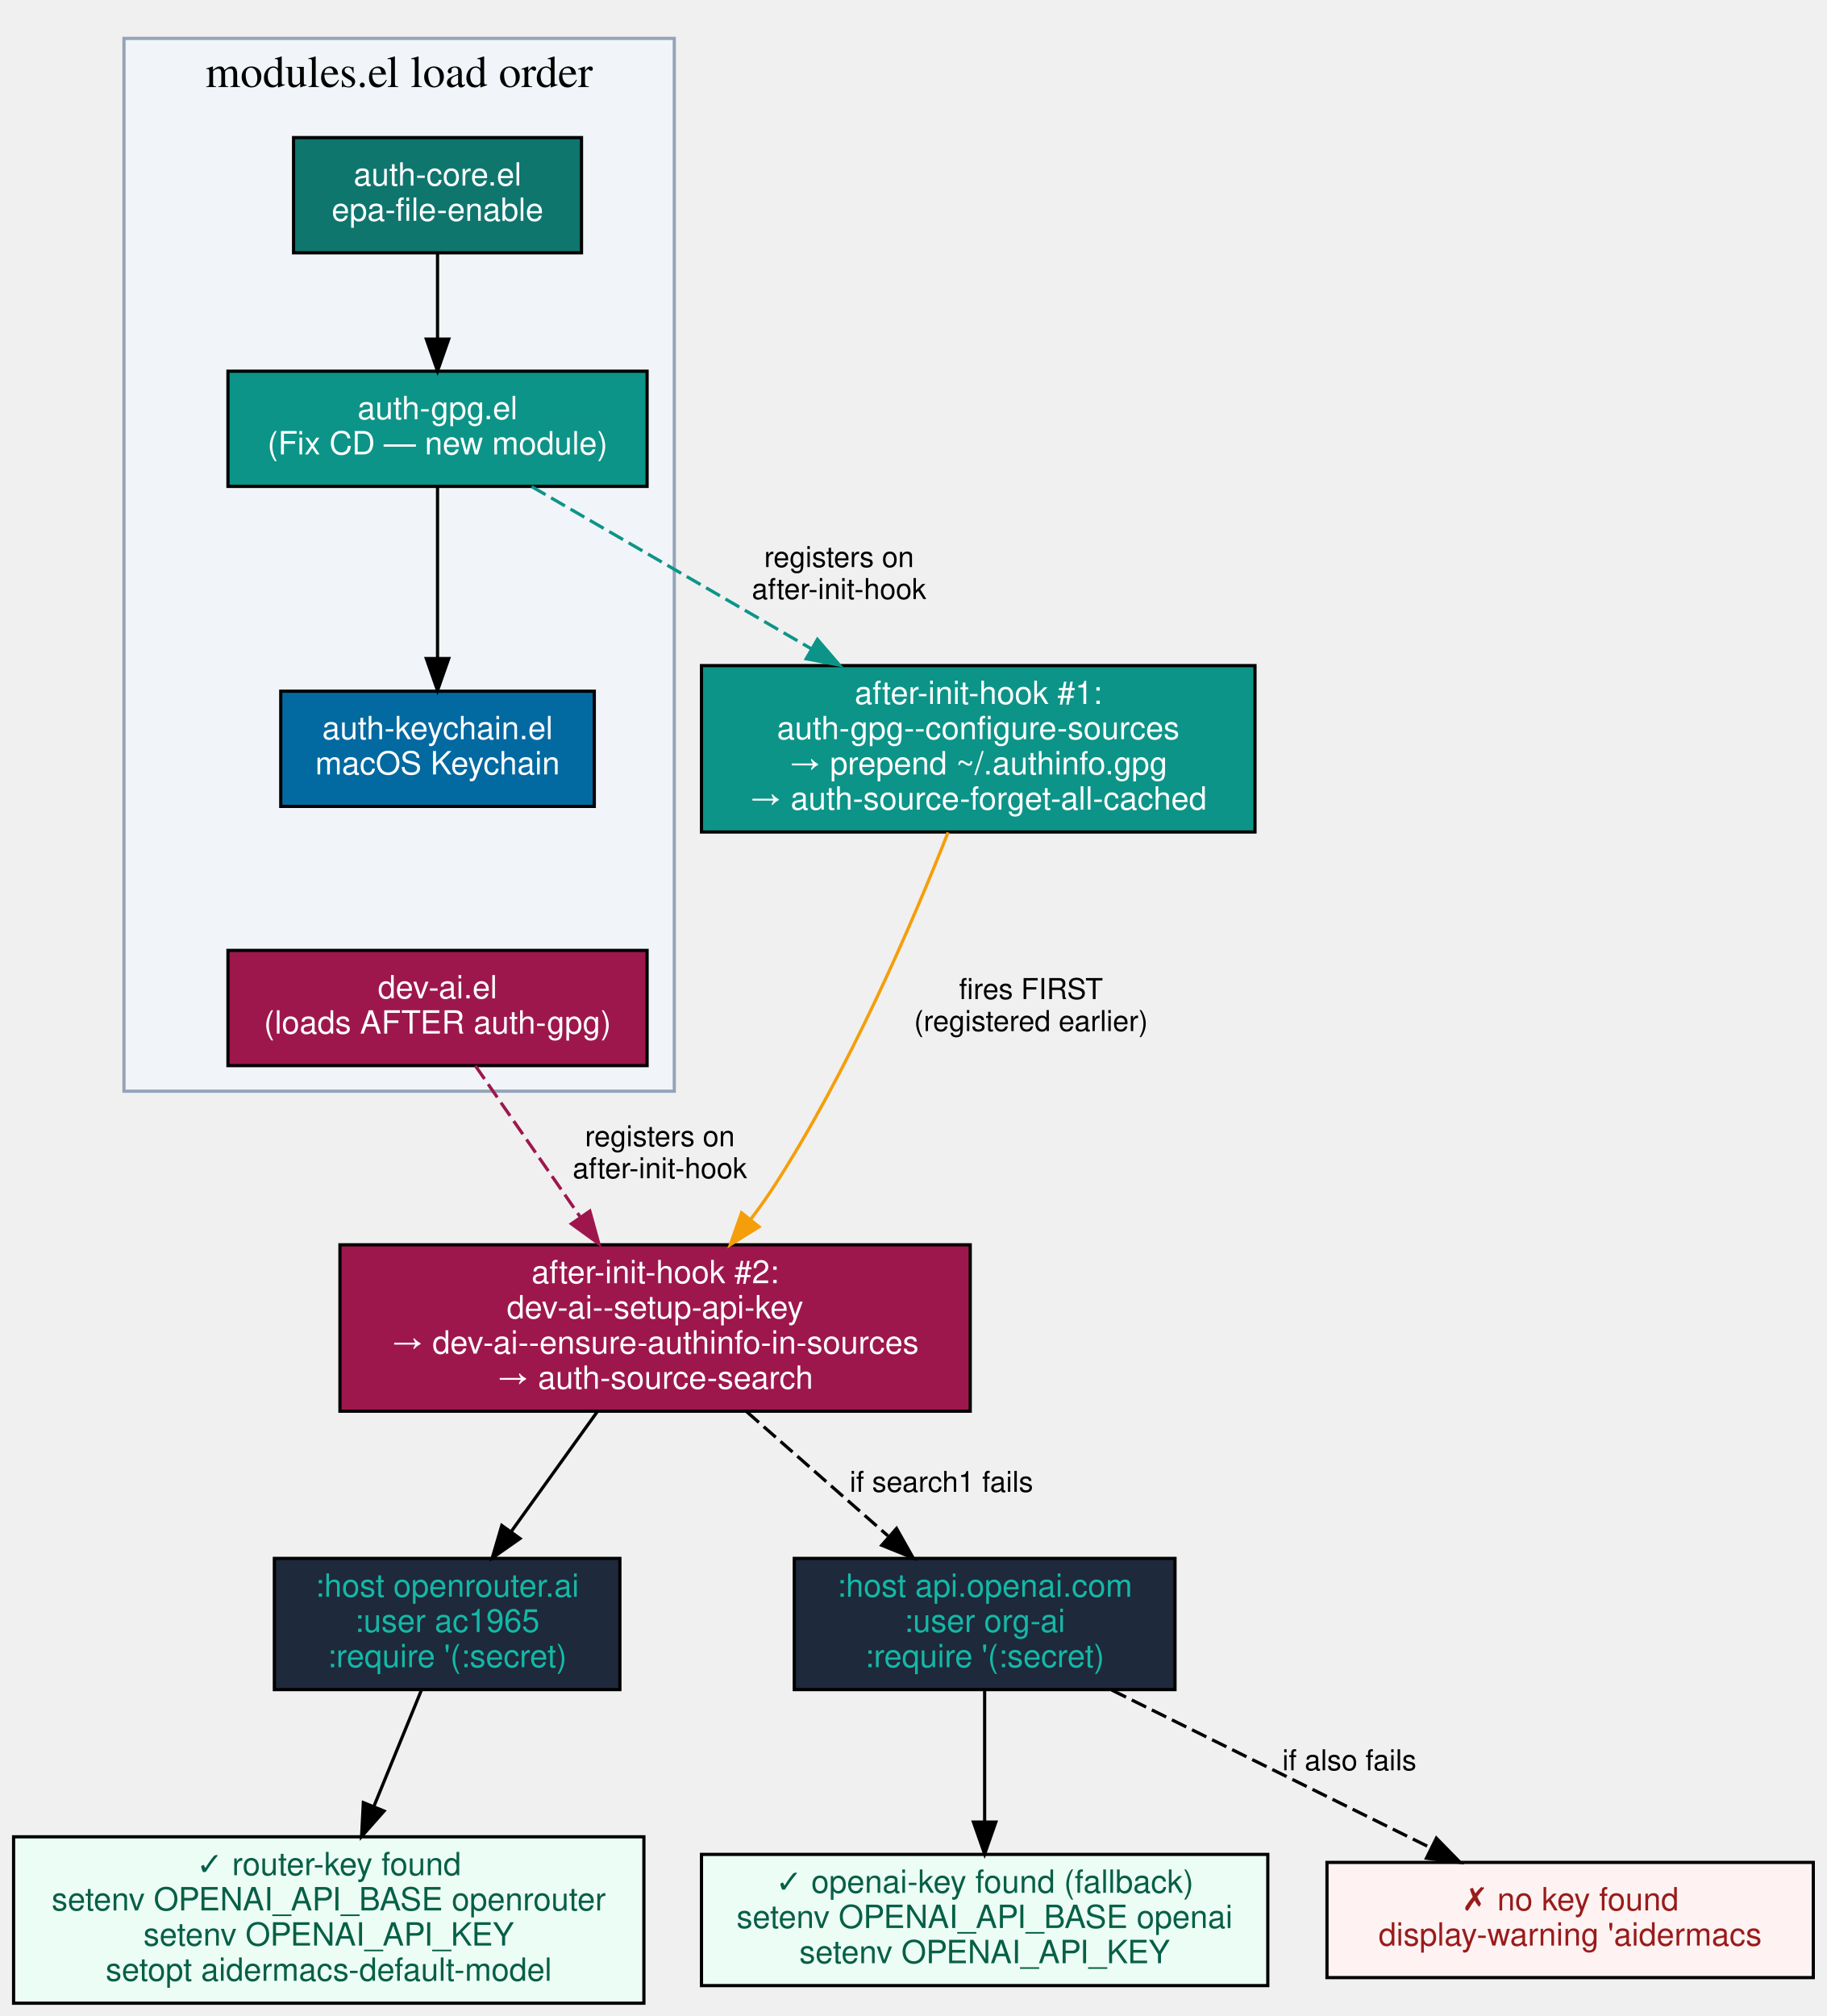
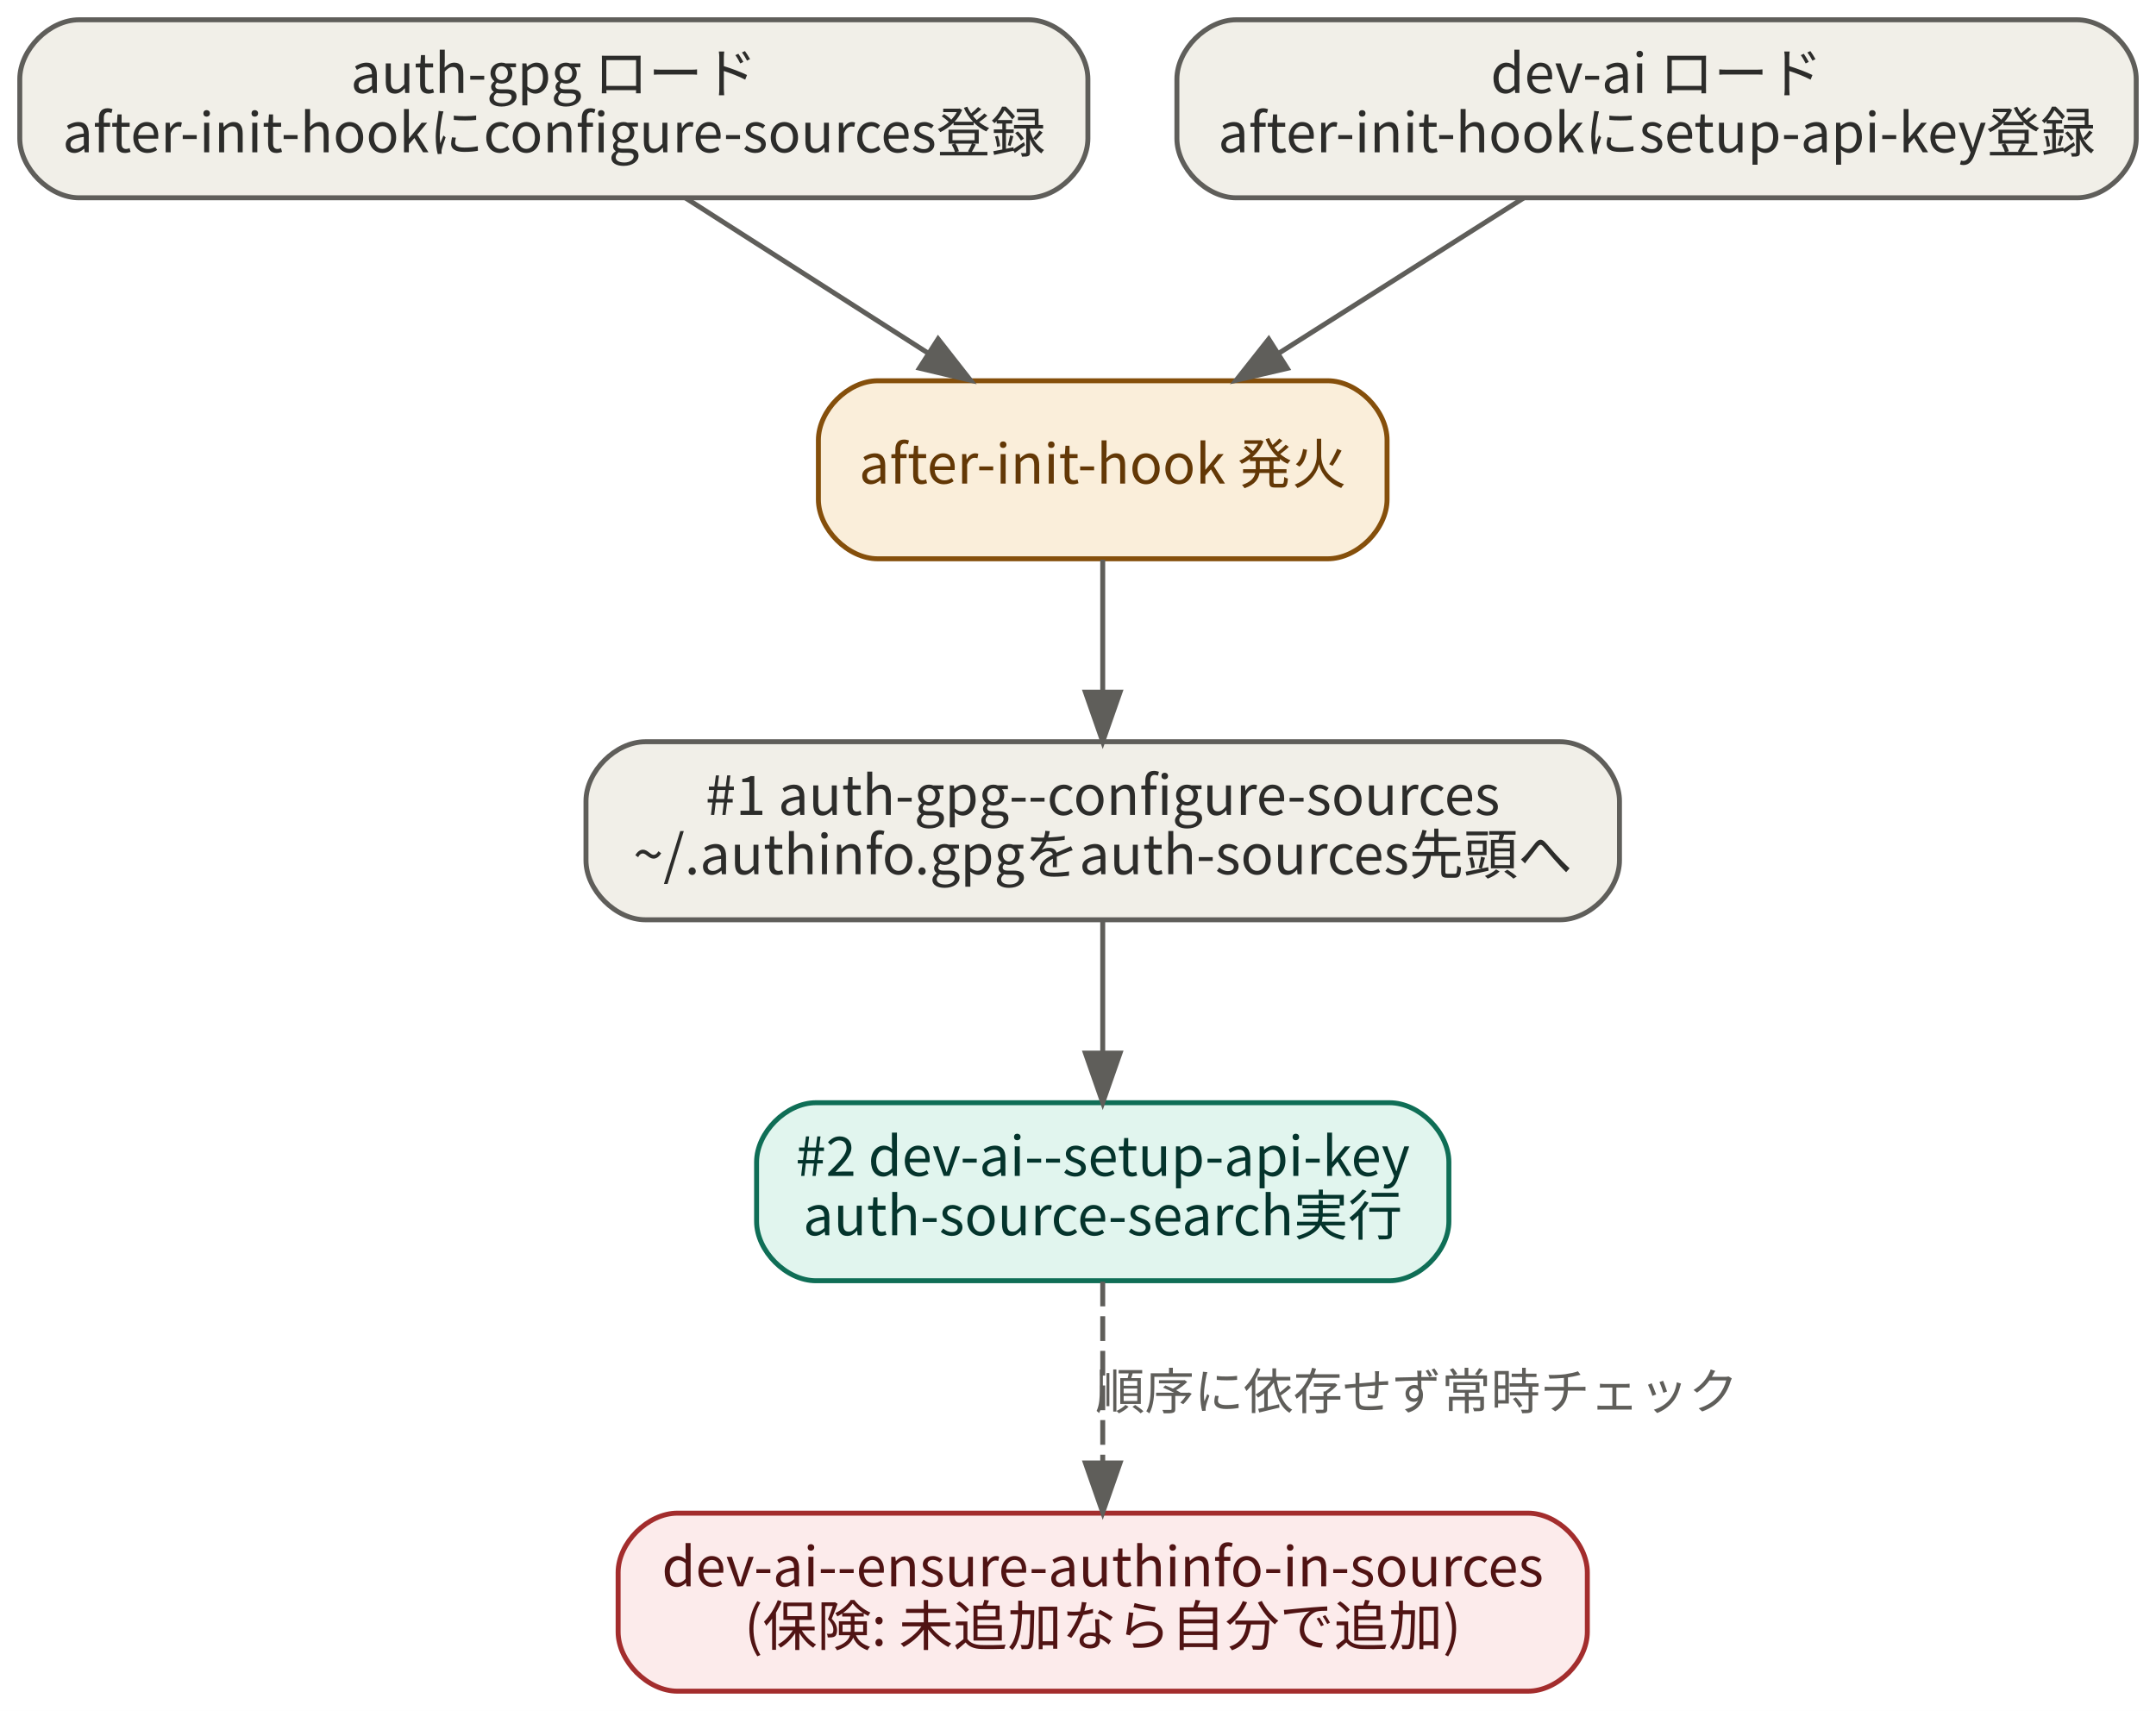
- <svg xmlns="http://www.w3.org/2000/svg" width="571pt" height="630pt" viewBox="0.00 0.00 570.50 630.00">
-   <g id="graph0" class="graph" transform="scale(1 1) rotate(0) translate(4 626)">
-     <g id="clust1" class="cluster">
-       <polygon fill="#f1f5f9" stroke="#94a3b8" points="34.5,-285 34.5,-614 206.5,-614 206.5,-285 34.5,-285" />
-       <text text-anchor="middle" x="120.5" y="-598.8" font-family="Times,serif" font-size="14.00">modules.el load order</text>
+ <svg xmlns="http://www.w3.org/2000/svg" width="436pt" height="346pt" viewBox="0.00 0.00 436.00 346.00">
+   <g id="graph0" class="graph" transform="scale(1 1) rotate(0) translate(4 342)">
+     <polygon fill="white" stroke="transparent" points="-4,4 -4,-342 432,-342 432,4 -4,4" />
+     <g id="node1" class="node">
+       <path fill="#f1efe8" stroke="#5f5e5a" d="M204,-338C204,-338 12,-338 12,-338 6,-338 0,-332 0,-326 0,-326 0,-314 0,-314 0,-308 6,-302 12,-302 12,-302 204,-302 204,-302 210,-302 216,-308 216,-314 216,-314 216,-326 216,-326 216,-332 210,-338 204,-338" />
+       <text text-anchor="middle" x="108" y="-323.2" font-family="Noto Sans CJK JP" font-size="11.00" fill="#2c2c2a">auth-gpg ロード</text>
+       <text text-anchor="middle" x="108" y="-311.2" font-family="Noto Sans CJK JP" font-size="11.00" fill="#2c2c2a">after-init-hookにconfigure-sources登録</text>
    </g>
-     <g id="node1" class="node">
-       <polygon fill="#0f766e" stroke="black" points="177.5,-583 87.5,-583 87.5,-547 177.5,-547 177.5,-583" />
-       <text text-anchor="middle" x="132.5" y="-568" font-family="Helvetica,sans-Serif" font-size="10.00" fill="white">auth-core.el</text>
-       <text text-anchor="middle" x="132.5" y="-557" font-family="Helvetica,sans-Serif" font-size="10.00" fill="white">epa-file-enable</text>
+     <g id="node3" class="node">
+       <path fill="#faeeda" stroke="#854f0b" d="M264.5,-265C264.5,-265 173.5,-265 173.5,-265 167.5,-265 161.5,-259 161.5,-253 161.5,-253 161.5,-241 161.5,-241 161.5,-235 167.5,-229 173.5,-229 173.5,-229 264.5,-229 264.5,-229 270.5,-229 276.5,-235 276.5,-241 276.5,-241 276.5,-253 276.5,-253 276.5,-259 270.5,-265 264.5,-265" />
+       <text text-anchor="middle" x="219" y="-244.2" font-family="Noto Sans CJK JP" font-size="11.00" fill="#633806">after-init-hook 発火</text>
+     </g>
+     <g id="edge1" class="edge">
+       <path fill="none" stroke="#5f5e5a" d="M134.59,-301.99C149.31,-292.58 167.79,-280.76 183.71,-270.57" />
+       <polygon fill="#5f5e5a" stroke="#5f5e5a" points="185.71,-273.45 192.24,-265.11 181.93,-267.55 185.71,-273.45" />
    </g>
    <g id="node2" class="node">
-       <polygon fill="#0d9488" stroke="black" points="198,-510 67,-510 67,-474 198,-474 198,-510" />
-       <text text-anchor="middle" x="132.5" y="-495" font-family="Helvetica,sans-Serif" font-size="10.00" fill="white">auth-gpg.el</text>
-       <text text-anchor="middle" x="132.5" y="-484" font-family="Helvetica,sans-Serif" font-size="10.00" fill="white">(Fix CD — new module)</text>
-     </g>
-     <g id="edge1" class="edge">
-       <path fill="none" stroke="black" d="M132.5,-546.81C132.5,-538.79 132.5,-529.05 132.5,-520.07" />
-       <polygon fill="black" stroke="black" points="136,-520.03 132.5,-510.03 129,-520.03 136,-520.03" />
-     </g>
-     <g id="node3" class="node">
-       <polygon fill="#0369a1" stroke="black" points="181.5,-410 83.5,-410 83.5,-374 181.5,-374 181.5,-410" />
-       <text text-anchor="middle" x="132.5" y="-395" font-family="Helvetica,sans-Serif" font-size="10.00" fill="white">auth-keychain.el</text>
-       <text text-anchor="middle" x="132.5" y="-384" font-family="Helvetica,sans-Serif" font-size="10.00" fill="white">macOS Keychain</text>
+       <path fill="#f1efe8" stroke="#5f5e5a" d="M416,-338C416,-338 246,-338 246,-338 240,-338 234,-332 234,-326 234,-326 234,-314 234,-314 234,-308 240,-302 246,-302 246,-302 416,-302 416,-302 422,-302 428,-308 428,-314 428,-314 428,-326 428,-326 428,-332 422,-338 416,-338" />
+       <text text-anchor="middle" x="331" y="-323.2" font-family="Noto Sans CJK JP" font-size="11.00" fill="#2c2c2a">dev-ai ロード</text>
+       <text text-anchor="middle" x="331" y="-311.2" font-family="Noto Sans CJK JP" font-size="11.00" fill="#2c2c2a">after-init-hookにsetup-api-key登録</text>
    </g>
    <g id="edge2" class="edge">
-       <path fill="none" stroke="black" d="M132.5,-473.93C132.5,-459.12 132.5,-437.43 132.5,-420.23" />
-       <polygon fill="black" stroke="black" points="136,-420.2 132.5,-410.2 129,-420.2 136,-420.2" />
+       <path fill="none" stroke="#5f5e5a" d="M304.17,-301.99C289.32,-292.58 270.67,-280.76 254.61,-270.57" />
+       <polygon fill="#5f5e5a" stroke="#5f5e5a" points="256.32,-267.51 246,-265.11 252.57,-273.42 256.32,-267.51" />
+     </g>
+     <g id="node4" class="node">
+       <path fill="#f1efe8" stroke="#5f5e5a" d="M311.5,-192C311.5,-192 126.5,-192 126.5,-192 120.5,-192 114.5,-186 114.5,-180 114.5,-180 114.5,-168 114.5,-168 114.5,-162 120.5,-156 126.5,-156 126.5,-156 311.5,-156 311.5,-156 317.5,-156 323.5,-162 323.5,-168 323.5,-168 323.5,-180 323.5,-180 323.5,-186 317.5,-192 311.5,-192" />
+       <text text-anchor="middle" x="219" y="-177.2" font-family="Noto Sans CJK JP" font-size="11.00" fill="#2c2c2a">#1 auth-gpg--configure-sources</text>
+       <text text-anchor="middle" x="219" y="-165.2" font-family="Noto Sans CJK JP" font-size="11.00" fill="#2c2c2a">~/.authinfo.gpgをauth-sources先頭へ</text>
+     </g>
+     <g id="edge3" class="edge">
+       <path fill="none" stroke="#5f5e5a" d="M219,-228.81C219,-220.79 219,-211.05 219,-202.07" />
+       <polygon fill="#5f5e5a" stroke="#5f5e5a" points="222.5,-202.03 219,-192.03 215.5,-202.03 222.5,-202.03" />
    </g>
    <g id="node5" class="node">
-       <polygon fill="#0d9488" stroke="black" points="388,-418 215,-418 215,-366 388,-366 388,-418" />
-       <text text-anchor="middle" x="301.5" y="-406" font-family="Helvetica,sans-Serif" font-size="10.00" fill="white">after-init-hook #1:</text>
-       <text text-anchor="middle" x="301.5" y="-395" font-family="Helvetica,sans-Serif" font-size="10.00" fill="white">auth-gpg--configure-sources</text>
-       <text text-anchor="middle" x="301.5" y="-384" font-family="Helvetica,sans-Serif" font-size="10.00" fill="white">→ prepend ~/.authinfo.gpg</text>
-       <text text-anchor="middle" x="301.5" y="-373" font-family="Helvetica,sans-Serif" font-size="10.00" fill="white">→ auth-source-forget-all-cached</text>
+       <path fill="#e1f5ee" stroke="#0f6e56" d="M277,-119C277,-119 161,-119 161,-119 155,-119 149,-113 149,-107 149,-107 149,-95 149,-95 149,-89 155,-83 161,-83 161,-83 277,-83 277,-83 283,-83 289,-89 289,-95 289,-95 289,-107 289,-107 289,-113 283,-119 277,-119" />
+       <text text-anchor="middle" x="219" y="-104.2" font-family="Noto Sans CJK JP" font-size="11.00" fill="#04342c">#2 dev-ai--setup-api-key</text>
+       <text text-anchor="middle" x="219" y="-92.2" font-family="Noto Sans CJK JP" font-size="11.00" fill="#04342c">auth-source-search実行</text>
    </g>
    <g id="edge4" class="edge">
-       <path fill="none" stroke="#0d9488" stroke-dasharray="5,2" d="M161.94,-473.93C186.02,-459.96 220.67,-439.87 249.42,-423.2" />
-       <polygon fill="#0d9488" stroke="#0d9488" points="251.24,-426.19 258.14,-418.15 247.73,-420.13 251.24,-426.19" />
-       <text text-anchor="middle" x="258" y="-448.8" font-family="Helvetica,sans-Serif" font-size="9.00">registers on</text>
-       <text text-anchor="middle" x="258" y="-438.8" font-family="Helvetica,sans-Serif" font-size="9.00">after-init-hook</text>
-     </g>
-     <g id="node4" class="node">
-       <polygon fill="#9d174d" stroke="black" points="198,-329 67,-329 67,-293 198,-293 198,-329" />
-       <text text-anchor="middle" x="132.5" y="-314" font-family="Helvetica,sans-Serif" font-size="10.00" fill="white">dev-ai.el</text>
-       <text text-anchor="middle" x="132.5" y="-303" font-family="Helvetica,sans-Serif" font-size="10.00" fill="white">(loads AFTER auth-gpg)</text>
+       <path fill="none" stroke="#5f5e5a" d="M219,-155.81C219,-147.79 219,-138.05 219,-129.07" />
+       <polygon fill="#5f5e5a" stroke="#5f5e5a" points="222.5,-129.03 219,-119.03 215.5,-129.03 222.5,-129.03" />
    </g>
    <g id="node6" class="node">
-       <polygon fill="#9d174d" stroke="black" points="299,-237 102,-237 102,-185 299,-185 299,-237" />
-       <text text-anchor="middle" x="200.5" y="-225" font-family="Helvetica,sans-Serif" font-size="10.00" fill="white">after-init-hook #2:</text>
-       <text text-anchor="middle" x="200.5" y="-214" font-family="Helvetica,sans-Serif" font-size="10.00" fill="white">dev-ai--setup-api-key</text>
-       <text text-anchor="middle" x="200.5" y="-203" font-family="Helvetica,sans-Serif" font-size="10.00" fill="white">→ dev-ai--ensure-authinfo-in-sources</text>
-       <text text-anchor="middle" x="200.5" y="-192" font-family="Helvetica,sans-Serif" font-size="10.00" fill="white">→ auth-source-search</text>
+       <path fill="#fcebeb" stroke="#a32d2d" d="M305,-36C305,-36 133,-36 133,-36 127,-36 121,-30 121,-24 121,-24 121,-12 121,-12 121,-6 127,0 133,0 133,0 305,0 305,0 311,0 317,-6 317,-12 317,-12 317,-24 317,-24 317,-30 311,-36 305,-36" />
+       <text text-anchor="middle" x="219" y="-21.2" font-family="Noto Sans CJK JP" font-size="11.00" fill="#501313">dev-ai--ensure-authinfo-in-sources</text>
+       <text text-anchor="middle" x="219" y="-9.2" font-family="Noto Sans CJK JP" font-size="11.00" fill="#501313">(保険: 未追加なら自分で追加)</text>
    </g>
    <g id="edge5" class="edge">
-       <path fill="none" stroke="#9d174d" stroke-dasharray="5,2" d="M144.34,-292.93C153.33,-279.97 165.98,-261.74 177,-245.86" />
-       <polygon fill="#9d174d" stroke="#9d174d" points="180.1,-247.54 182.92,-237.33 174.35,-243.55 180.1,-247.54" />
-       <text text-anchor="middle" x="202" y="-267.8" font-family="Helvetica,sans-Serif" font-size="9.00">registers on</text>
-       <text text-anchor="middle" x="202" y="-257.8" font-family="Helvetica,sans-Serif" font-size="9.00">after-init-hook</text>
-     </g>
-     <g id="edge6" class="edge">
-       <path fill="none" stroke="#f59e0b" d="M292.07,-365.87C280.98,-337.74 261.06,-291.35 237.5,-255 235.33,-251.66 232.92,-248.29 230.41,-245" />
-       <polygon fill="#f59e0b" stroke="#f59e0b" points="232.99,-242.63 224,-237.03 227.53,-247.01 232.99,-242.63" />
-       <text text-anchor="middle" x="318" y="-313.8" font-family="Helvetica,sans-Serif" font-size="9.00">fires FIRST</text>
-       <text text-anchor="middle" x="318" y="-303.8" font-family="Helvetica,sans-Serif" font-size="9.00">(registered earlier)</text>
-     </g>
-     <g id="node7" class="node">
-       <polygon fill="#1e293b" stroke="black" points="189.5,-139 81.5,-139 81.5,-98 189.5,-98 189.5,-139" />
-       <text text-anchor="middle" x="135.5" y="-127" font-family="Helvetica,sans-Serif" font-size="10.00" fill="#14b8a6">:host openrouter.ai</text>
-       <text text-anchor="middle" x="135.5" y="-116" font-family="Helvetica,sans-Serif" font-size="10.00" fill="#14b8a6">:user ac1965</text>
-       <text text-anchor="middle" x="135.5" y="-105" font-family="Helvetica,sans-Serif" font-size="10.00" fill="#14b8a6">:require '(:secret)</text>
-     </g>
-     <g id="edge7" class="edge">
-       <path fill="none" stroke="black" d="M182.39,-184.79C174.05,-173.17 164.12,-159.35 155.55,-147.42" />
-       <polygon fill="black" stroke="black" points="158.27,-145.21 149.6,-139.13 152.59,-149.29 158.27,-145.21" />
-     </g>
-     <g id="node8" class="node">
-       <polygon fill="#1e293b" stroke="black" points="363,-139 244,-139 244,-98 363,-98 363,-139" />
-       <text text-anchor="middle" x="303.5" y="-127" font-family="Helvetica,sans-Serif" font-size="10.00" fill="#14b8a6">:host api.openai.com</text>
-       <text text-anchor="middle" x="303.5" y="-116" font-family="Helvetica,sans-Serif" font-size="10.00" fill="#14b8a6">:user org-ai</text>
-       <text text-anchor="middle" x="303.5" y="-105" font-family="Helvetica,sans-Serif" font-size="10.00" fill="#14b8a6">:require '(:secret)</text>
-     </g>
-     <g id="edge8" class="edge">
-       <path fill="none" stroke="black" stroke-dasharray="5,2" d="M229.19,-184.79C242.92,-172.72 259.37,-158.27 273.29,-146.04" />
-       <polygon fill="black" stroke="black" points="275.96,-148.36 281.16,-139.13 271.34,-143.1 275.96,-148.36" />
-       <text text-anchor="middle" x="290" y="-159.8" font-family="Helvetica,sans-Serif" font-size="9.00">if search1 fails</text>
-     </g>
-     <g id="node9" class="node">
-       <polygon fill="#ecfdf5" stroke="black" points="197,-52 0,-52 0,0 197,0 197,-52" />
-       <text text-anchor="middle" x="98.5" y="-40" font-family="Helvetica,sans-Serif" font-size="10.00" fill="#065f46">✓ router-key found</text>
-       <text text-anchor="middle" x="98.5" y="-29" font-family="Helvetica,sans-Serif" font-size="10.00" fill="#065f46">setenv OPENAI_API_BASE openrouter</text>
-       <text text-anchor="middle" x="98.5" y="-18" font-family="Helvetica,sans-Serif" font-size="10.00" fill="#065f46">setenv OPENAI_API_KEY</text>
-       <text text-anchor="middle" x="98.5" y="-7" font-family="Helvetica,sans-Serif" font-size="10.00" fill="#065f46">setopt aidermacs-default-model</text>
-     </g>
-     <g id="edge9" class="edge">
-       <path fill="none" stroke="black" d="M127.47,-97.86C123.14,-87.28 117.68,-73.91 112.66,-61.64" />
-       <polygon fill="black" stroke="black" points="115.79,-60.05 108.77,-52.11 109.31,-62.69 115.79,-60.05" />
-     </g>
-     <g id="node10" class="node">
-       <polygon fill="#ecfdf5" stroke="black" points="392,-46.5 215,-46.5 215,-5.5 392,-5.5 392,-46.5" />
-       <text text-anchor="middle" x="303.5" y="-34.5" font-family="Helvetica,sans-Serif" font-size="10.00" fill="#065f46">✓ openai-key found (fallback)</text>
-       <text text-anchor="middle" x="303.5" y="-23.5" font-family="Helvetica,sans-Serif" font-size="10.00" fill="#065f46">setenv OPENAI_API_BASE openai</text>
-       <text text-anchor="middle" x="303.5" y="-12.5" font-family="Helvetica,sans-Serif" font-size="10.00" fill="#065f46">setenv OPENAI_API_KEY</text>
-     </g>
-     <g id="edge10" class="edge">
-       <path fill="none" stroke="black" d="M303.5,-97.86C303.5,-85.88 303.5,-70.34 303.5,-56.86" />
-       <polygon fill="black" stroke="black" points="307,-56.6 303.5,-46.6 300,-56.6 307,-56.6" />
-     </g>
-     <g id="node11" class="node">
-       <polygon fill="#fef2f2" stroke="black" points="562.5,-44 410.5,-44 410.5,-8 562.5,-8 562.5,-44" />
-       <text text-anchor="middle" x="486.5" y="-29" font-family="Helvetica,sans-Serif" font-size="10.00" fill="#991b1b">✗ no key found</text>
-       <text text-anchor="middle" x="486.5" y="-18" font-family="Helvetica,sans-Serif" font-size="10.00" fill="#991b1b">display-warning 'aidermacs</text>
-     </g>
-     <g id="edge11" class="edge">
-       <path fill="none" stroke="black" stroke-dasharray="5,2" d="M343.21,-97.86C372.65,-83.31 412.75,-63.47 443.04,-48.49" />
-       <polygon fill="black" stroke="black" points="444.69,-51.58 452.1,-44.01 441.59,-45.31 444.69,-51.58" />
-       <text text-anchor="middle" x="417.5" y="-72.8" font-family="Helvetica,sans-Serif" font-size="9.00">if also fails</text>
+       <path fill="none" stroke="#5f5e5a" stroke-dasharray="5,2" d="M219,-82.82C219,-72.19 219,-58.31 219,-46.2" />
+       <polygon fill="#5f5e5a" stroke="#5f5e5a" points="222.5,-46.15 219,-36.15 215.5,-46.15 222.5,-46.15" />
+       <text text-anchor="middle" x="282.5" y="-57" font-family="Noto Sans CJK JP" font-size="10.00" fill="#5f5e5a">順序に依存せず常時チェック</text>
    </g>
  </g>
</svg>
